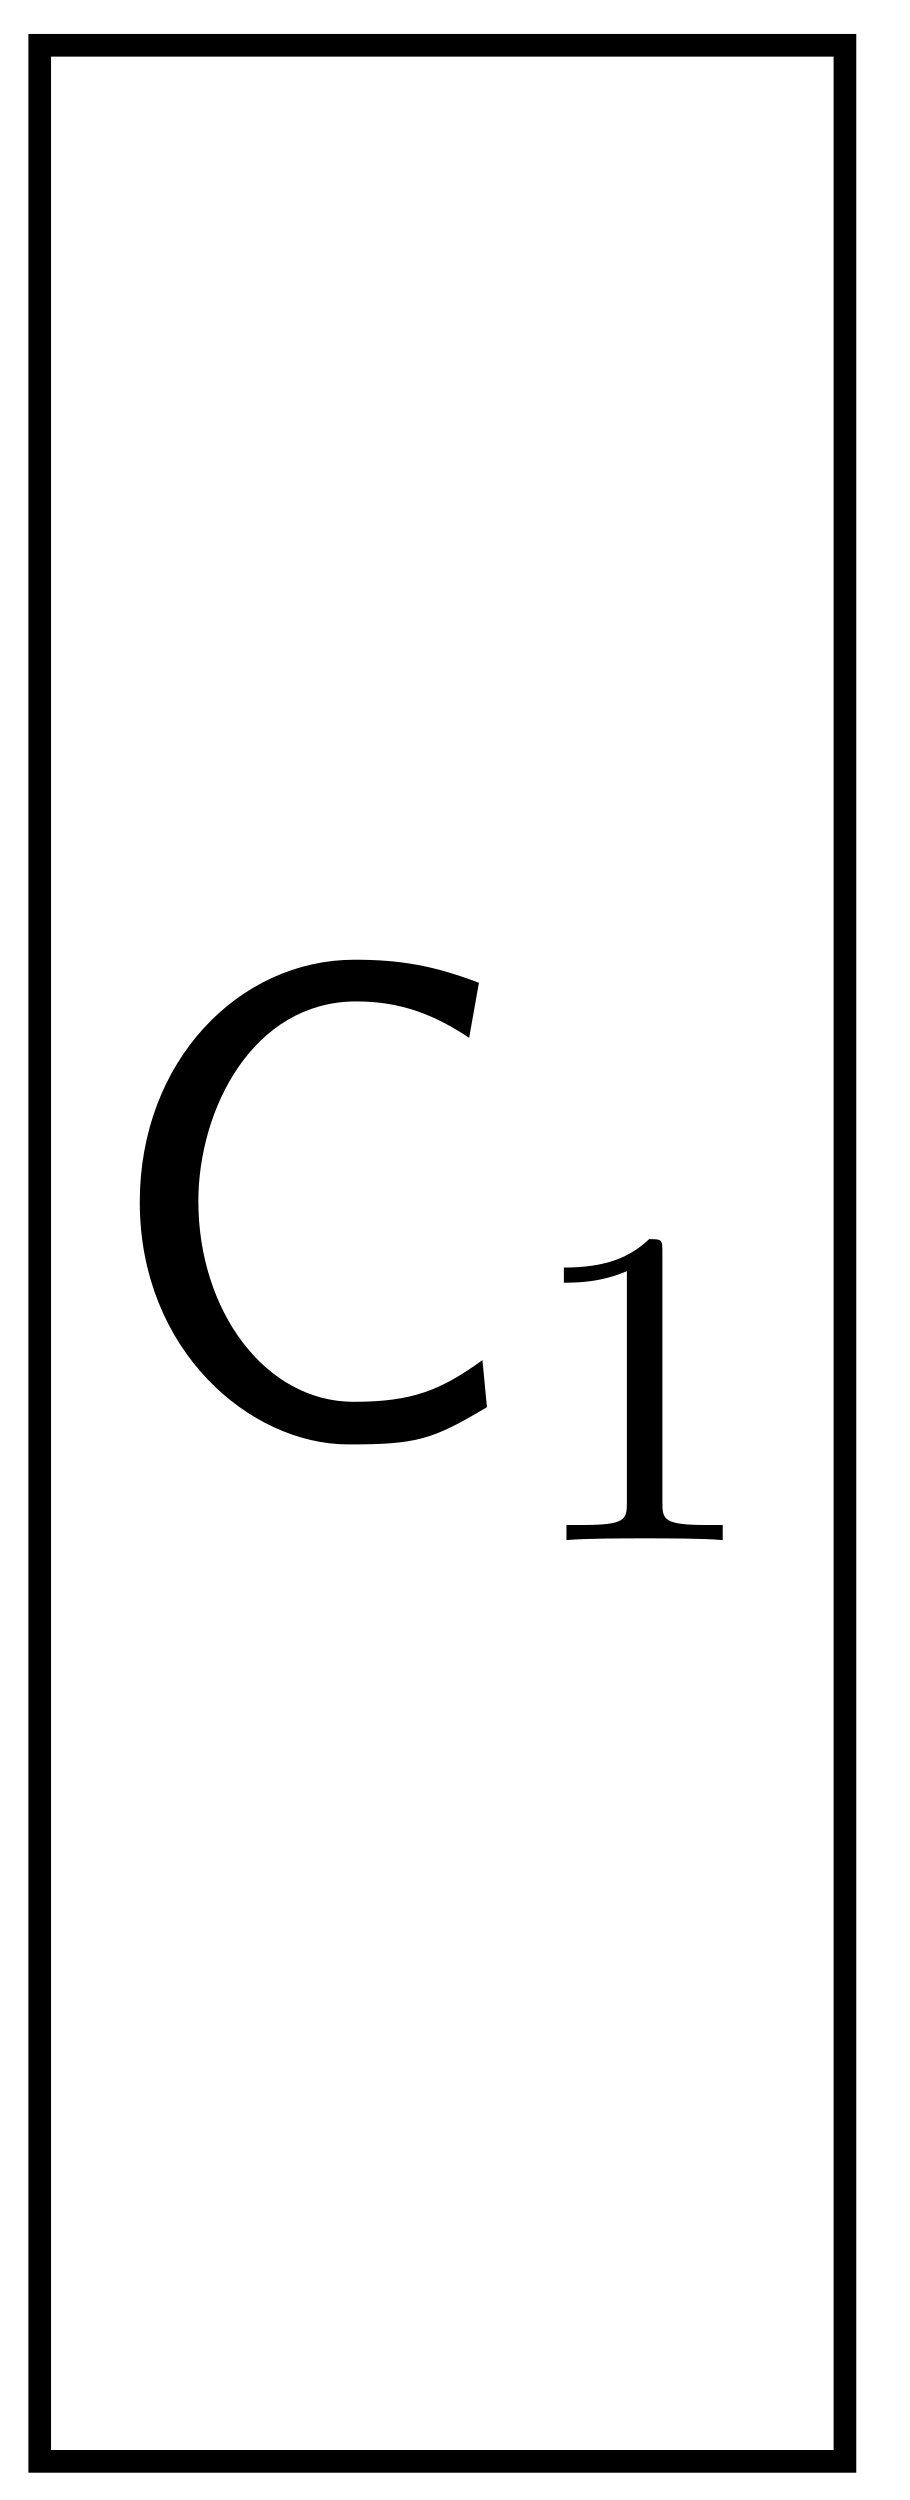
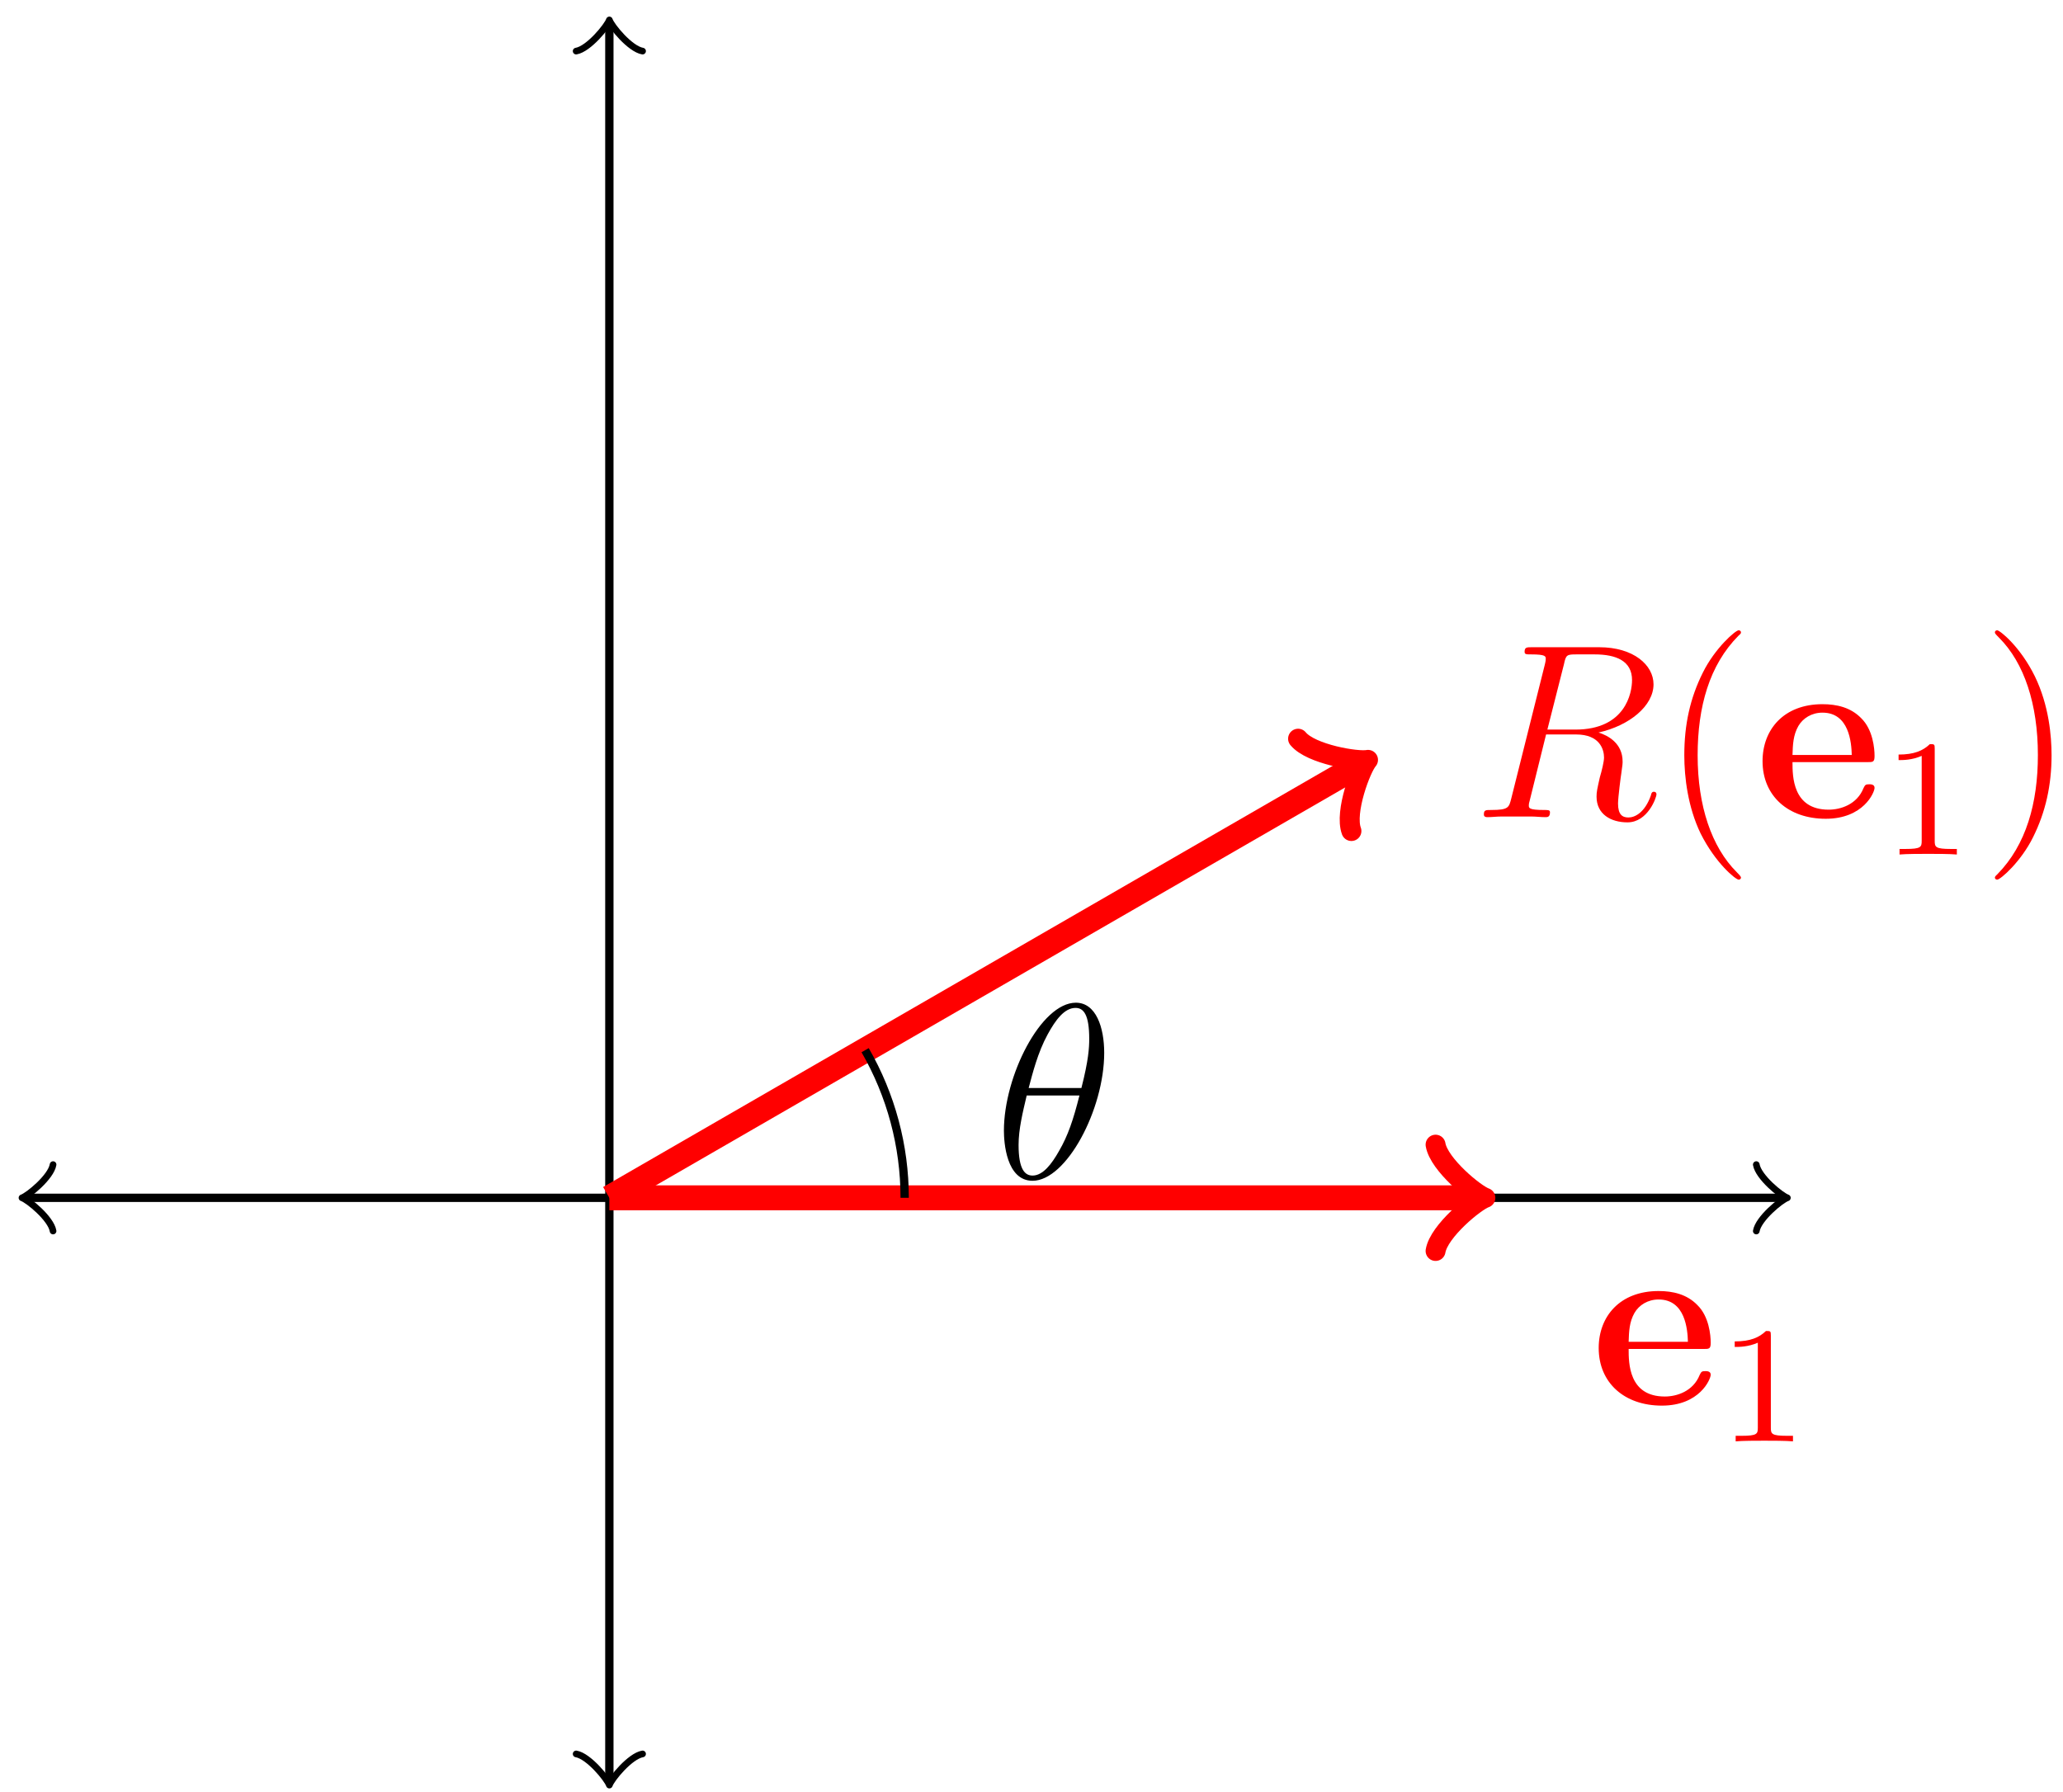
- <svg xmlns="http://www.w3.org/2000/svg" xmlns:xlink="http://www.w3.org/1999/xlink" width="16pt" height="44pt" viewBox="0 0 16 44" version="1.1">
+ <svg xmlns="http://www.w3.org/2000/svg" xmlns:xlink="http://www.w3.org/1999/xlink" width="99pt" height="86pt" viewBox="0 0 99 86" version="1.1">
  <defs>
    <g>
      <symbol overflow="visible" id="glyph0-0">
        <path style="stroke:none;" d="" />
      </symbol>
      <symbol overflow="visible" id="glyph0-1">
-         <path style="stroke:none;" d="M 6.812 -1.375 C 6.078 -0.844 5.578 -0.641 4.547 -0.641 C 2.984 -0.641 1.812 -2.25 1.812 -4.172 C 1.812 -5.781 2.766 -7.688 4.594 -7.688 C 5.375 -7.688 5.969 -7.453 6.578 -7.047 L 6.75 -8.016 C 5.969 -8.312 5.391 -8.422 4.562 -8.422 C 2.531 -8.422 0.781 -6.641 0.781 -4.156 C 0.781 -1.547 2.719 0.109 4.453 0.109 C 5.656 0.109 5.922 0.031 6.891 -0.547 Z M 6.812 -1.375 " />
+         <path style="stroke:none;" d="M 5.406 -2.641 C 5.672 -2.641 5.75 -2.641 5.75 -2.938 C 5.75 -3.297 5.672 -4.203 5.109 -4.75 C 4.609 -5.266 3.938 -5.422 3.25 -5.422 C 1.391 -5.422 0.375 -4.203 0.375 -2.688 C 0.375 -1.016 1.609 0.078 3.406 0.078 C 5.219 0.078 5.75 -1.188 5.75 -1.406 C 5.75 -1.578 5.562 -1.578 5.5 -1.578 C 5.312 -1.578 5.297 -1.547 5.219 -1.391 C 4.906 -0.609 4.125 -0.359 3.547 -0.359 C 1.812 -0.359 1.812 -1.969 1.812 -2.641 Z M 1.812 -2.984 C 1.828 -3.484 1.844 -3.938 2.094 -4.375 C 2.312 -4.75 2.734 -5.016 3.25 -5.016 C 4.531 -5.016 4.641 -3.578 4.656 -2.984 Z M 1.812 -2.984 " />
      </symbol>
      <symbol overflow="visible" id="glyph1-0">
        <path style="stroke:none;" d="" />
      </symbol>
      <symbol overflow="visible" id="glyph1-1">
        <path style="stroke:none;" d="M 2.5 -5.078 C 2.5 -5.297 2.484 -5.297 2.266 -5.297 C 1.938 -4.984 1.516 -4.797 0.766 -4.797 L 0.766 -4.531 C 0.984 -4.531 1.406 -4.531 1.875 -4.734 L 1.875 -0.656 C 1.875 -0.359 1.844 -0.266 1.094 -0.266 L 0.812 -0.266 L 0.812 0 C 1.141 -0.031 1.828 -0.031 2.188 -0.031 C 2.547 -0.031 3.234 -0.031 3.562 0 L 3.562 -0.266 L 3.281 -0.266 C 2.531 -0.266 2.5 -0.359 2.5 -0.656 Z M 2.5 -5.078 " />
      </symbol>
+       <symbol overflow="visible" id="glyph2-0">
+         <path style="stroke:none;" d="" />
+       </symbol>
+       <symbol overflow="visible" id="glyph2-1">
+         <path style="stroke:none;" d="M 4.406 -7.344 C 4.5 -7.797 4.547 -7.812 5.016 -7.812 L 5.875 -7.812 C 6.906 -7.812 7.672 -7.5 7.672 -6.578 C 7.672 -5.969 7.359 -4.203 4.953 -4.203 L 3.609 -4.203 Z M 6.062 -4.062 C 7.547 -4.391 8.703 -5.344 8.703 -6.375 C 8.703 -7.297 7.75 -8.156 6.094 -8.156 L 2.859 -8.156 C 2.625 -8.156 2.516 -8.156 2.516 -7.938 C 2.516 -7.812 2.594 -7.812 2.828 -7.812 C 3.531 -7.812 3.531 -7.719 3.531 -7.594 C 3.531 -7.562 3.531 -7.5 3.484 -7.312 L 1.875 -0.891 C 1.766 -0.469 1.75 -0.344 0.922 -0.344 C 0.641 -0.344 0.562 -0.344 0.562 -0.125 C 0.562 0 0.688 0 0.734 0 C 0.938 0 1.188 -0.031 1.422 -0.031 L 2.828 -0.031 C 3.047 -0.031 3.297 0 3.516 0 C 3.609 0 3.734 0 3.734 -0.234 C 3.734 -0.344 3.641 -0.344 3.453 -0.344 C 2.719 -0.344 2.719 -0.438 2.719 -0.562 C 2.719 -0.578 2.719 -0.656 2.75 -0.75 L 3.547 -3.969 L 4.984 -3.969 C 6.125 -3.969 6.328 -3.25 6.328 -2.859 C 6.328 -2.672 6.219 -2.219 6.125 -1.906 C 6 -1.344 5.969 -1.219 5.969 -0.984 C 5.969 -0.141 6.656 0.25 7.453 0.25 C 8.422 0.25 8.844 -0.938 8.844 -1.094 C 8.844 -1.188 8.781 -1.219 8.719 -1.219 C 8.625 -1.219 8.594 -1.141 8.578 -1.047 C 8.281 -0.203 7.797 0.016 7.5 0.016 C 7.203 0.016 7 -0.125 7 -0.656 C 7 -0.938 7.141 -2.031 7.156 -2.094 C 7.219 -2.531 7.219 -2.578 7.219 -2.672 C 7.219 -3.547 6.516 -3.922 6.062 -4.062 Z M 6.062 -4.062 " />
+       </symbol>
+       <symbol overflow="visible" id="glyph2-2">
+         <path style="stroke:none;" d="M 5.297 -6.016 C 5.297 -7.234 4.906 -8.422 3.938 -8.422 C 2.266 -8.422 0.484 -4.906 0.484 -2.281 C 0.484 -1.734 0.594 0.125 1.859 0.125 C 3.484 0.125 5.297 -3.297 5.297 -6.016 Z M 1.672 -4.328 C 1.859 -5.031 2.109 -6.031 2.578 -6.891 C 2.969 -7.609 3.391 -8.172 3.922 -8.172 C 4.312 -8.172 4.578 -7.844 4.578 -6.688 C 4.578 -6.266 4.547 -5.672 4.203 -4.328 Z M 4.109 -3.969 C 3.812 -2.797 3.562 -2.047 3.125 -1.297 C 2.781 -0.688 2.359 -0.125 1.859 -0.125 C 1.5 -0.125 1.188 -0.406 1.188 -1.594 C 1.188 -2.359 1.391 -3.172 1.578 -3.969 Z M 4.109 -3.969 " />
+       </symbol>
+       <symbol overflow="visible" id="glyph3-0">
+         <path style="stroke:none;" d="" />
+       </symbol>
+       <symbol overflow="visible" id="glyph3-1">
+         <path style="stroke:none;" d="M 3.891 2.906 C 3.891 2.875 3.891 2.844 3.688 2.641 C 2.484 1.438 1.812 -0.531 1.812 -2.969 C 1.812 -5.297 2.375 -7.297 3.766 -8.703 C 3.891 -8.812 3.891 -8.828 3.891 -8.875 C 3.891 -8.938 3.828 -8.969 3.781 -8.969 C 3.625 -8.969 2.641 -8.109 2.062 -6.938 C 1.453 -5.719 1.172 -4.453 1.172 -2.969 C 1.172 -1.906 1.344 -0.484 1.953 0.781 C 2.672 2.219 3.641 3 3.781 3 C 3.828 3 3.891 2.969 3.891 2.906 Z M 3.891 2.906 " />
+       </symbol>
+       <symbol overflow="visible" id="glyph3-2">
+         <path style="stroke:none;" d="M 3.375 -2.969 C 3.375 -3.891 3.25 -5.359 2.578 -6.75 C 1.875 -8.188 0.891 -8.969 0.766 -8.969 C 0.719 -8.969 0.656 -8.938 0.656 -8.875 C 0.656 -8.828 0.656 -8.812 0.859 -8.609 C 2.062 -7.406 2.719 -5.422 2.719 -2.984 C 2.719 -0.672 2.156 1.328 0.781 2.734 C 0.656 2.844 0.656 2.875 0.656 2.906 C 0.656 2.969 0.719 3 0.766 3 C 0.922 3 1.906 2.141 2.484 0.969 C 3.094 -0.25 3.375 -1.547 3.375 -2.969 Z M 3.375 -2.969 " />
+       </symbol>
    </g>
  </defs>
  <g id="surface1">
-     <path style="fill:none;stroke-width:0.399;stroke-linecap:butt;stroke-linejoin:miter;stroke:rgb(0%,0%,0%);stroke-opacity:1;stroke-miterlimit:10;" d="M 0.001 -0.001 L 0.001 42.522 L 14.173 42.522 L 14.173 -0.001 Z M 0.001 -0.001 " transform="matrix(1,0,0,-1,0.698,43.319)" />
+     <path style="fill:none;stroke-width:0.399;stroke-linecap:butt;stroke-linejoin:miter;stroke:rgb(0%,0%,0%);stroke-opacity:1;stroke-miterlimit:10;" d="M -27.889 -0 L 56.236 -0 " transform="matrix(1,0,0,-1,29.241,57.492)" />
+     <path style="fill:none;stroke-width:0.319;stroke-linecap:round;stroke-linejoin:round;stroke:rgb(0%,0%,0%);stroke-opacity:1;stroke-miterlimit:10;" d="M -1.194 1.594 C -1.097 0.996 0.001 0.098 0.298 0 C 0.001 -0.101 -1.097 -0.996 -1.194 -1.594 " transform="matrix(-1,0,0,1,1.35248,57.492)" />
+     <path style="fill:none;stroke-width:0.319;stroke-linecap:round;stroke-linejoin:round;stroke:rgb(0%,0%,0%);stroke-opacity:1;stroke-miterlimit:10;" d="M -1.195 1.594 C -1.097 0.996 0 0.101 0.297 -0 C 0 -0.098 -1.097 -0.996 -1.195 -1.594 " transform="matrix(1,0,0,-1,85.47634,57.492)" />
+     <path style="fill:none;stroke-width:0.399;stroke-linecap:butt;stroke-linejoin:miter;stroke:rgb(0%,0%,0%);stroke-opacity:1;stroke-miterlimit:10;" d="M 0.001 -27.887 L 0.001 56.234 " transform="matrix(1,0,0,-1,29.241,57.492)" />
+     <path style="fill:none;stroke-width:0.319;stroke-linecap:round;stroke-linejoin:round;stroke:rgb(0%,0%,0%);stroke-opacity:1;stroke-miterlimit:10;" d="M -1.197 1.595 C -1.095 0.997 -0.002 0.099 0.299 0.001 C -0.002 -0.1 -1.095 -0.995 -1.197 -1.593 " transform="matrix(0,1,1,0,29.241,85.38052)" />
+     <path style="fill:none;stroke-width:0.319;stroke-linecap:round;stroke-linejoin:round;stroke:rgb(0%,0%,0%);stroke-opacity:1;stroke-miterlimit:10;" d="M -1.196 1.593 C -1.095 0.995 -0.001 0.1 0.3 -0.001 C -0.001 -0.099 -1.095 -0.997 -1.196 -1.595 " transform="matrix(0,-1,-1,0,29.241,1.25666)" />
+     <path style="fill:none;stroke-width:1.196;stroke-linecap:butt;stroke-linejoin:miter;stroke:rgb(100%,0%,0%);stroke-opacity:1;stroke-miterlimit:10;" d="M 0.001 -0 L 41.564 -0 " transform="matrix(1,0,0,-1,29.241,57.492)" />
+     <path style="fill:none;stroke-width:0.956;stroke-linecap:round;stroke-linejoin:round;stroke:rgb(100%,0%,0%);stroke-opacity:1;stroke-miterlimit:10;" d="M -1.914 2.551 C -1.754 1.594 -0 0.16 0.476 -0 C -0 -0.16 -1.754 -1.594 -1.914 -2.551 " transform="matrix(1,0,0,-1,70.80478,57.492)" />
+     <g style="fill:rgb(100%,0%,0%);fill-opacity:1;">
+       <use xlink:href="#glyph0-1" x="76.344" y="67.388" />
+     </g>
+     <g style="fill:rgb(100%,0%,0%);fill-opacity:1;">
+       <use xlink:href="#glyph1-1" x="82.48" y="69.181" />
+     </g>
+     <path style="fill:none;stroke-width:1.196;stroke-linecap:butt;stroke-linejoin:miter;stroke:rgb(100%,0%,0%);stroke-opacity:1;stroke-miterlimit:10;" d="M 0.001 -0 L 35.993 20.781 " transform="matrix(1,0,0,-1,29.241,57.492)" />
+     <path style="fill:none;stroke-width:0.956;stroke-linecap:round;stroke-linejoin:round;stroke:rgb(100%,0%,0%);stroke-opacity:1;stroke-miterlimit:10;" d="M -1.913 2.549 C -1.754 1.594 -0.002 0.159 0.477 -0 C -0.002 -0.16 -1.752 -1.595 -1.912 -2.55 " transform="matrix(0.86877,-0.5016,-0.5016,-0.86877,65.23375,36.71165)" />
+     <g style="fill:rgb(100%,0%,0%);fill-opacity:1;">
+       <use xlink:href="#glyph2-1" x="70.647" y="39.221" />
+     </g>
+     <g style="fill:rgb(100%,0%,0%);fill-opacity:1;">
+       <use xlink:href="#glyph3-1" x="79.655" y="39.221" />
+     </g>
+     <g style="fill:rgb(100%,0%,0%);fill-opacity:1;">
+       <use xlink:href="#glyph0-1" x="84.207" y="39.221" />
+     </g>
+     <g style="fill:rgb(100%,0%,0%);fill-opacity:1;">
+       <use xlink:href="#glyph1-1" x="90.344" y="41.014" />
+     </g>
+     <g style="fill:rgb(100%,0%,0%);fill-opacity:1;">
+       <use xlink:href="#glyph3-2" x="95.076" y="39.221" />
+     </g>
+     <path style="fill:none;stroke-width:0.399;stroke-linecap:butt;stroke-linejoin:miter;stroke:rgb(0%,0%,0%);stroke-opacity:1;stroke-miterlimit:10;" d="M 14.173 -0 C 14.173 2.488 13.517 4.933 12.275 7.086 " transform="matrix(1,0,0,-1,29.241,57.492)" />
    <g style="fill:rgb(0%,0%,0%);fill-opacity:1;">
-       <use xlink:href="#glyph0-1" x="1.679" y="25.313" />
-     </g>
-     <g style="fill:rgb(0%,0%,0%);fill-opacity:1;">
-       <use xlink:href="#glyph1-1" x="9.158" y="27.106" />
+       <use xlink:href="#glyph2-2" x="47.692" y="56.549" />
    </g>
  </g>
</svg>
